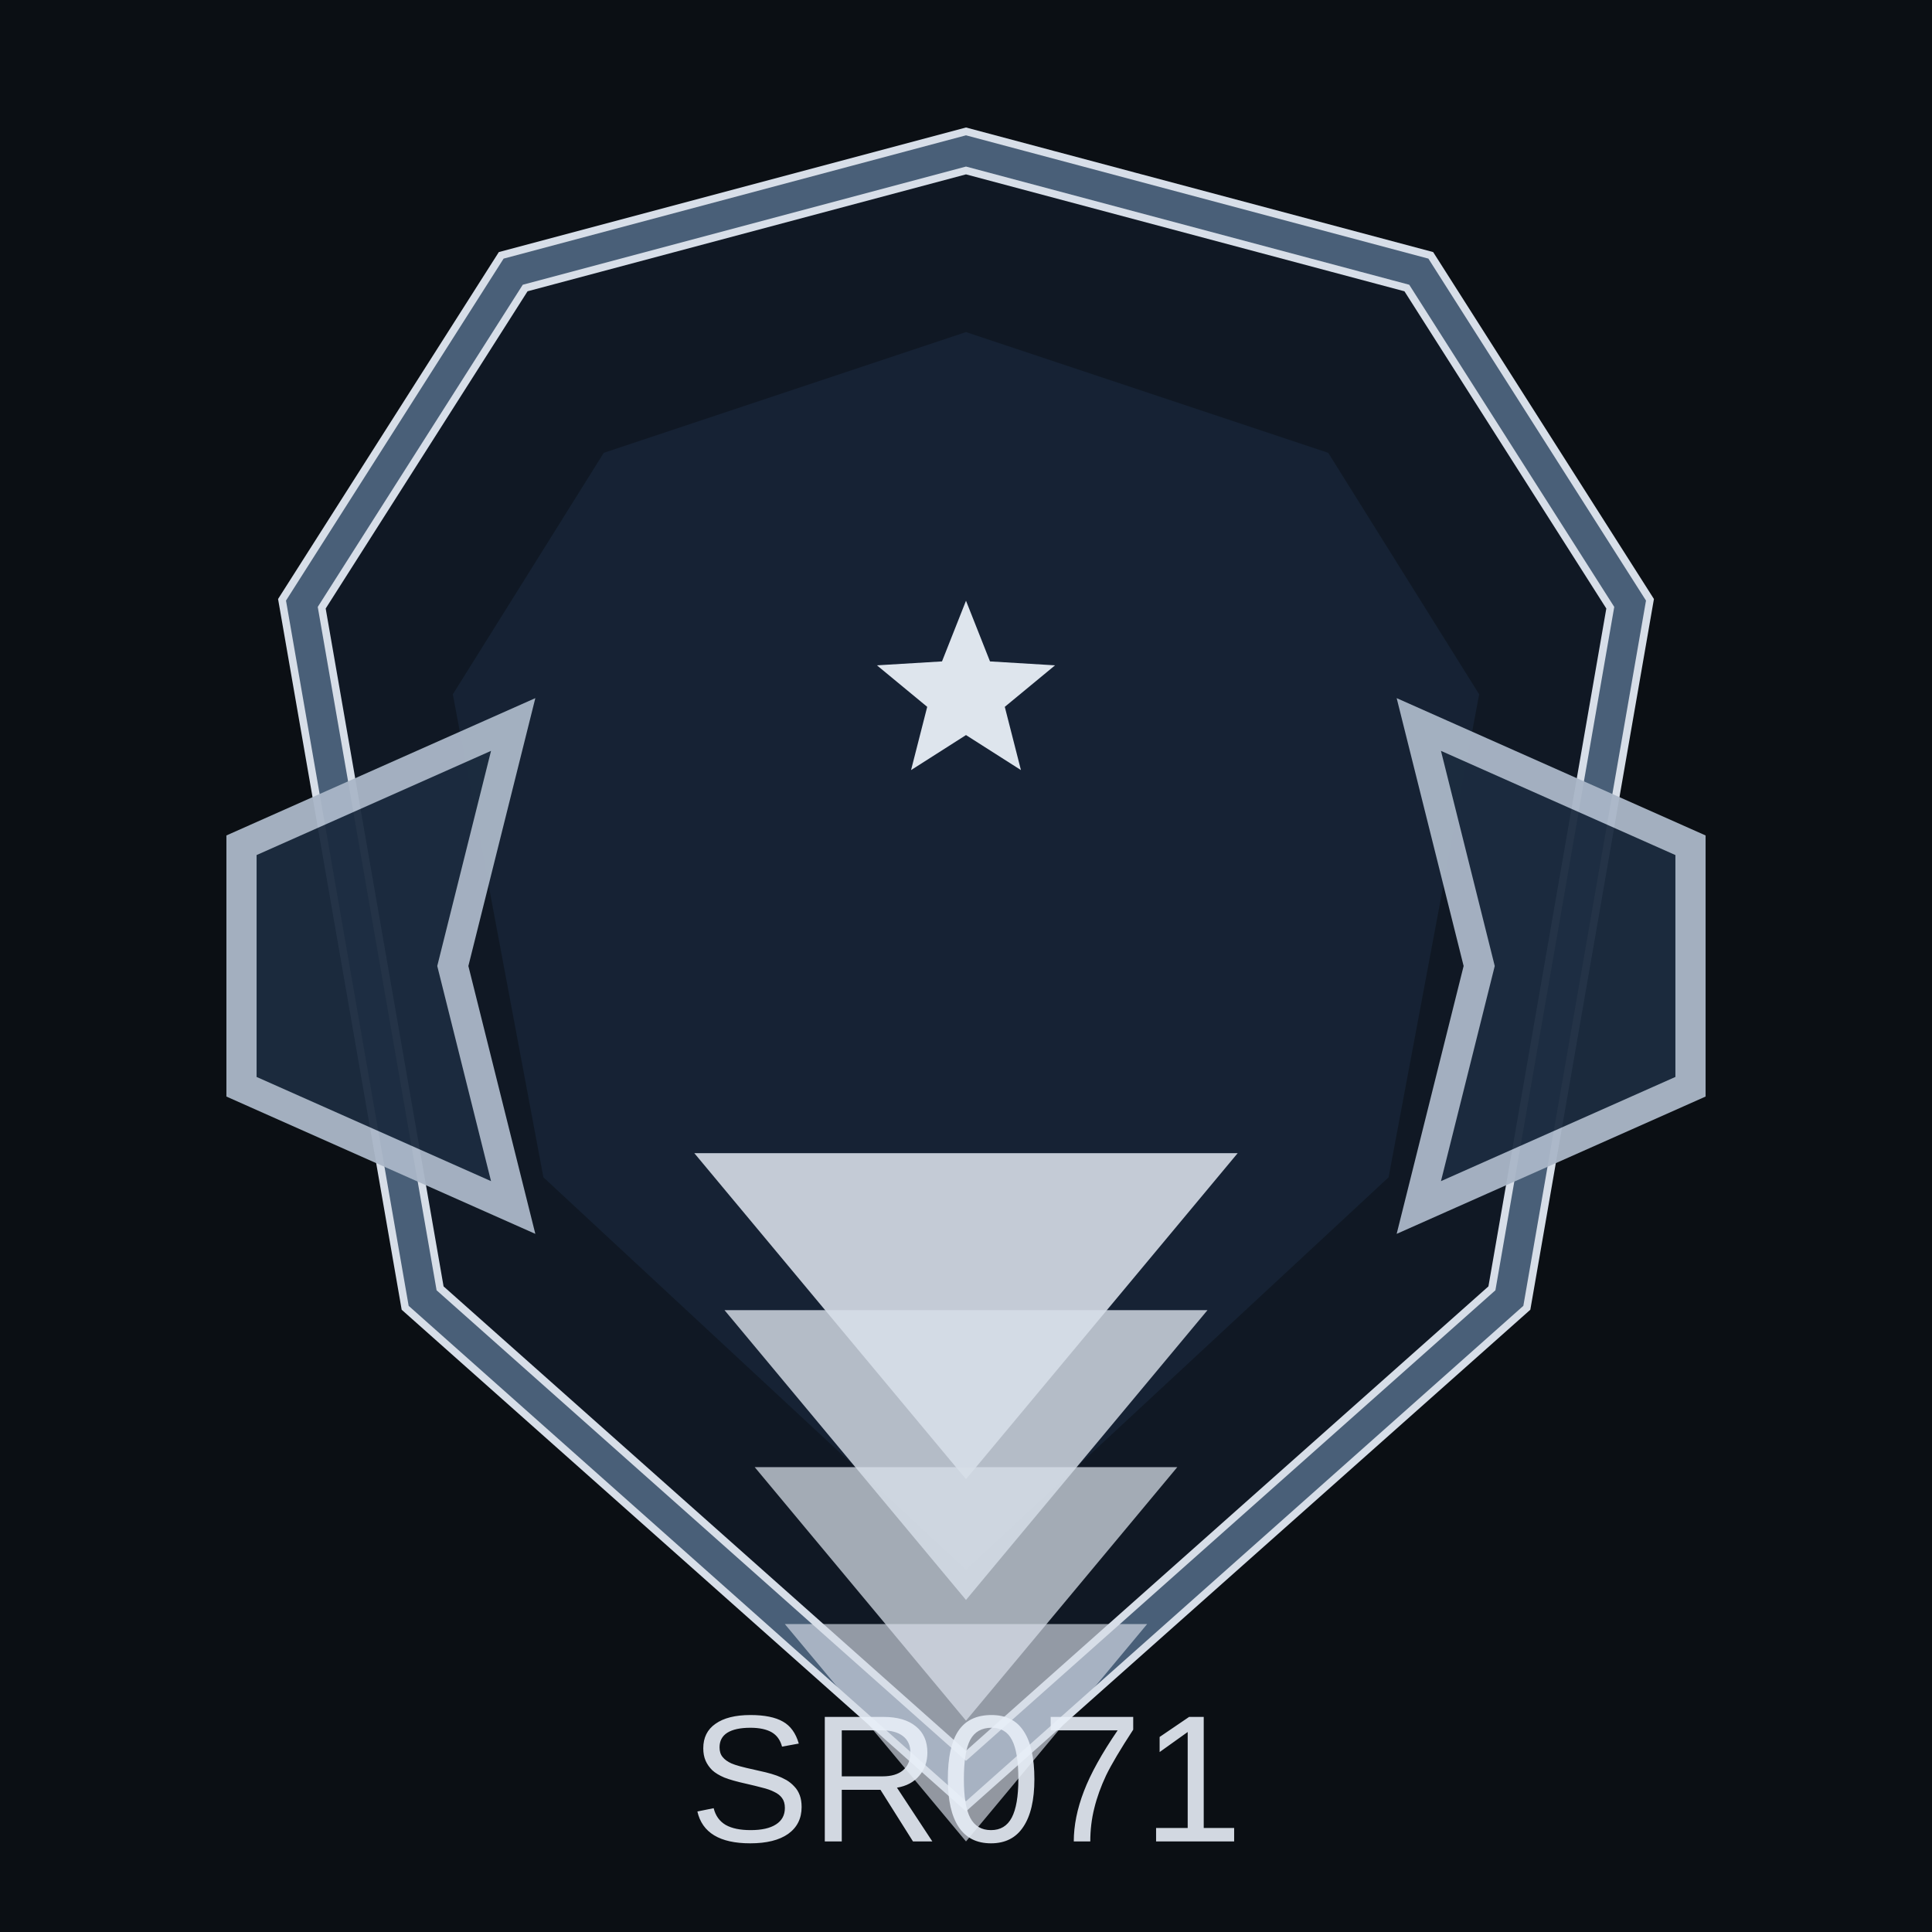
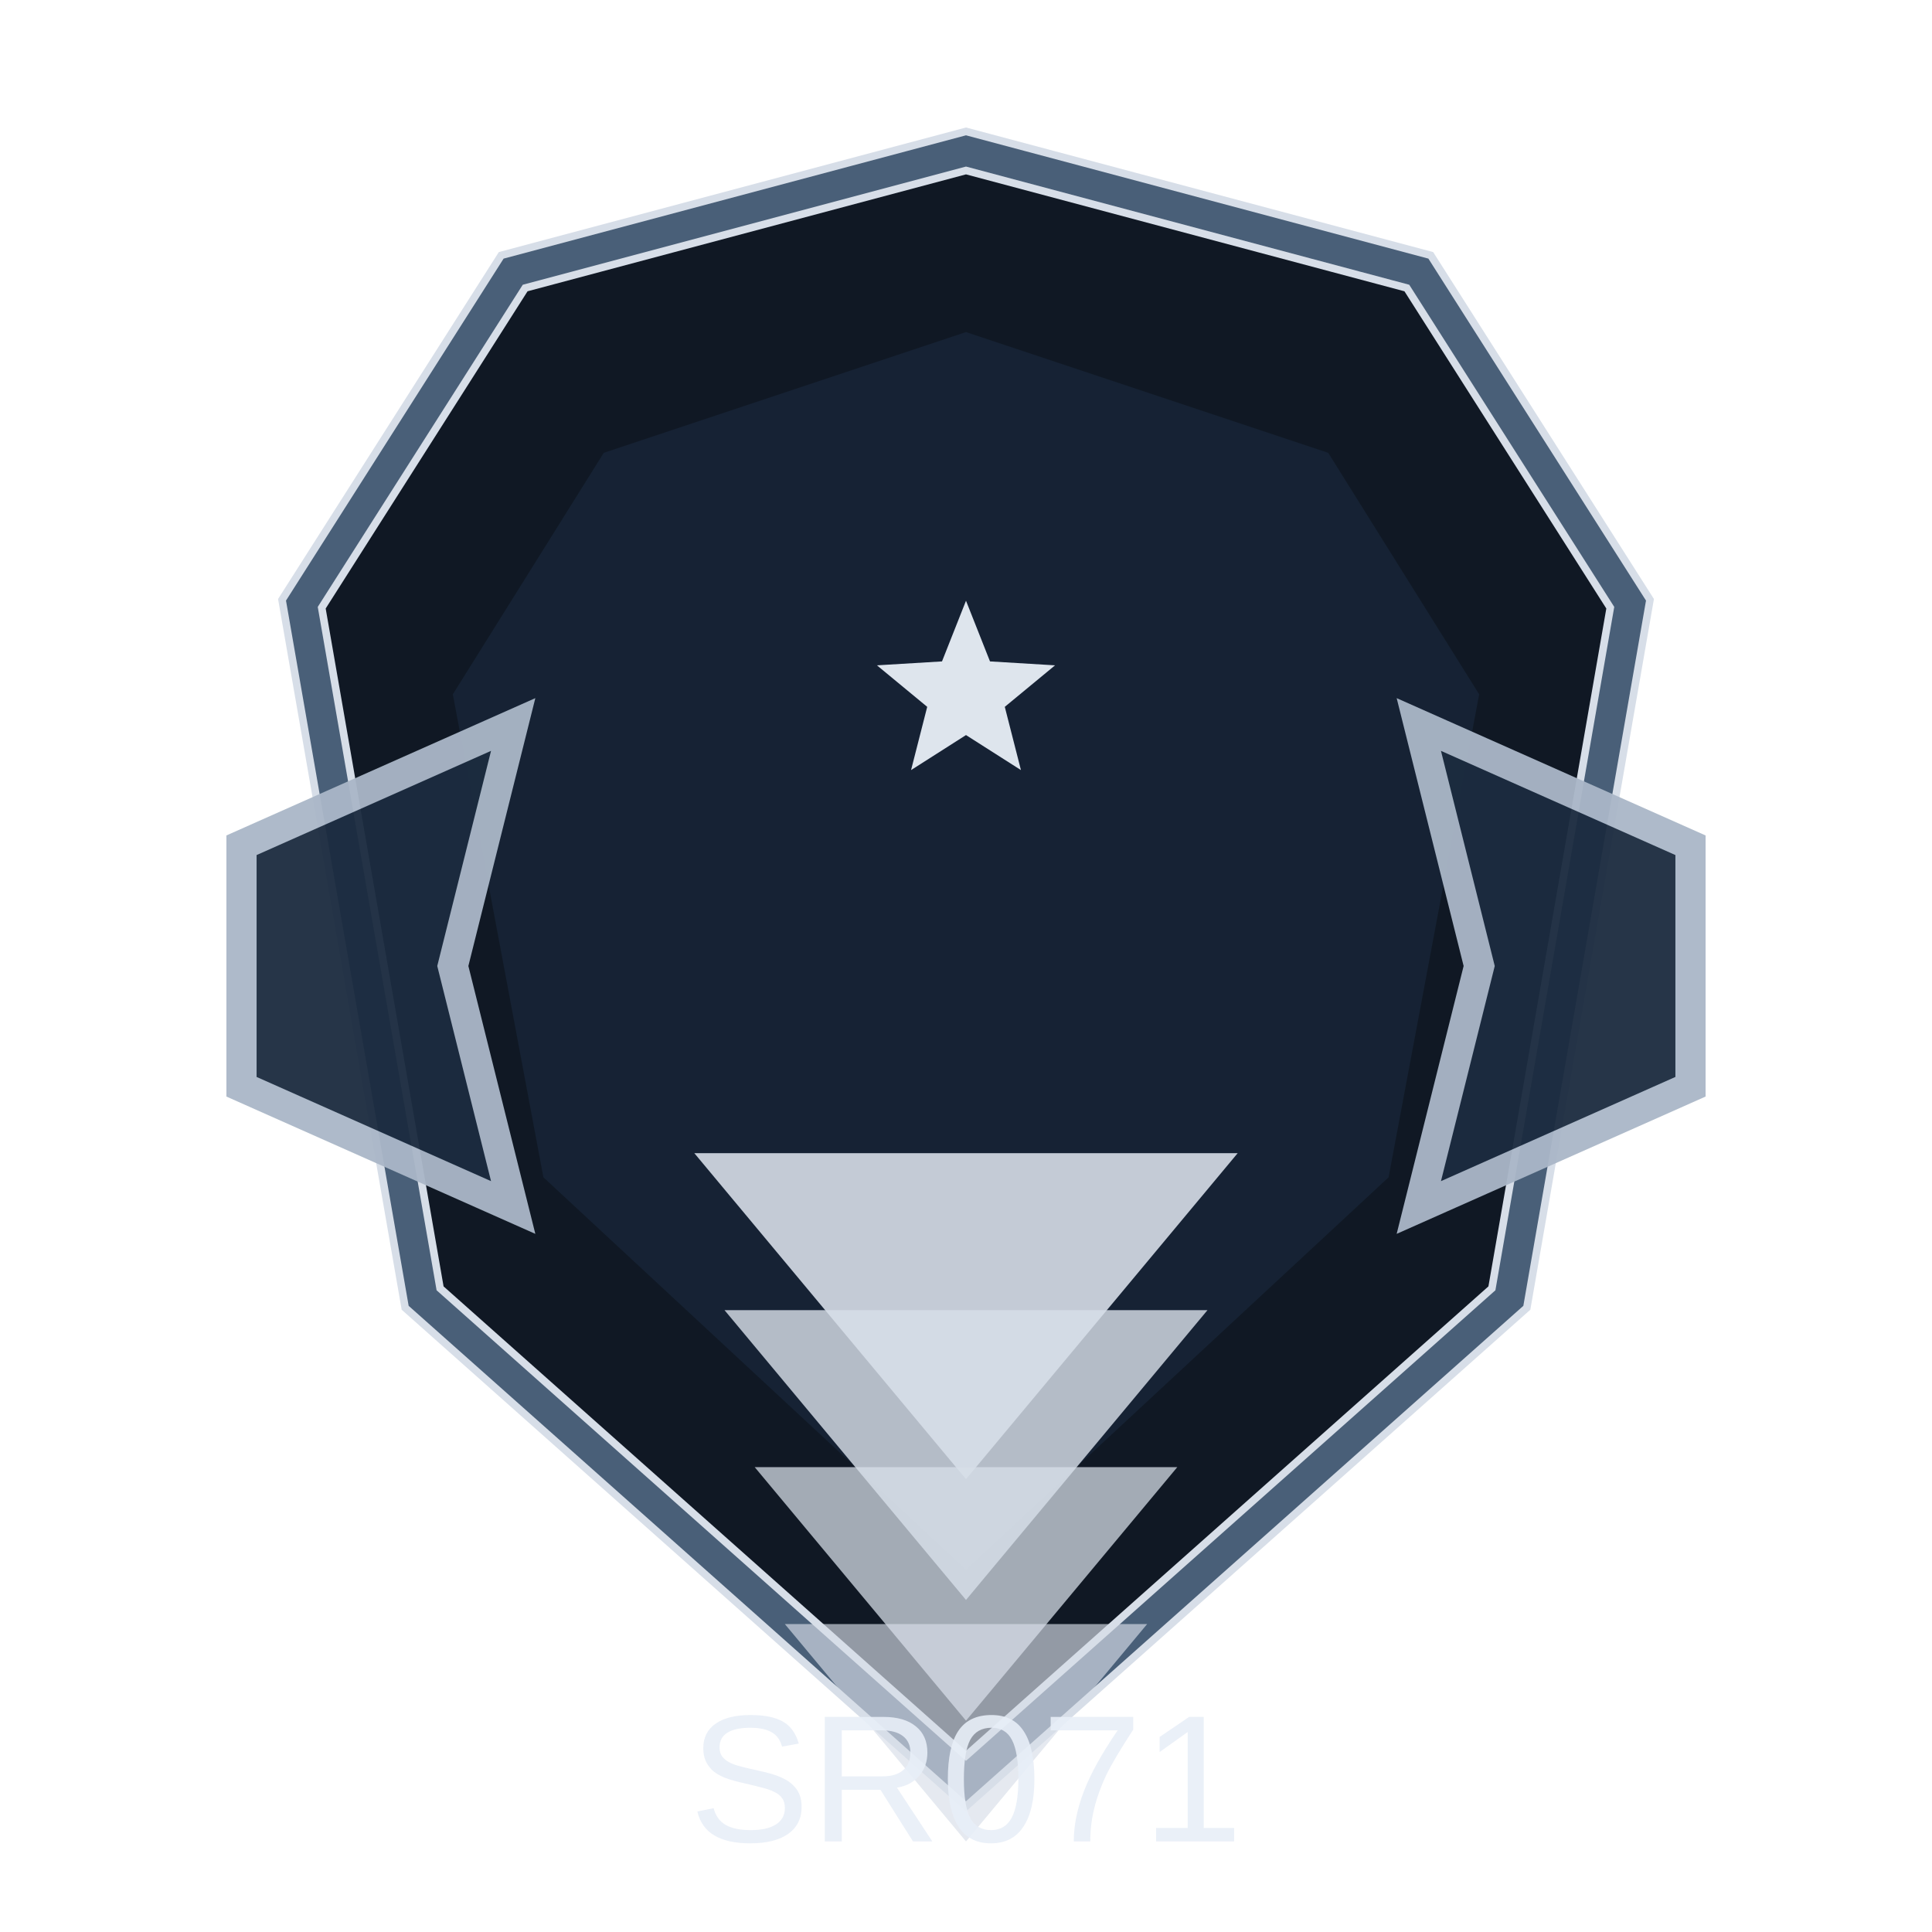
<svg xmlns="http://www.w3.org/2000/svg" width="128" height="128" viewBox="0 0 128 128">
-   <rect x="0" y="0" width="128" height="128" fill="#0b0f14" />
  <path d="M 64 10 L 94 18 L 108 40 L 100 86 L 64 118 L 28 86 L 20 40 L 34 18 Z" fill="#101824" stroke="#d7dee8" stroke-width="3" />
  <path d="M 64 10 L 94 18 L 108 40 L 100 86 L 64 118 L 28 86 L 20 40 L 34 18 Z" fill="none" stroke="#3a516b" stroke-width="2" opacity="0.9" />
  <path d="M64 22 L88 30 L98 46 L92 78 L64 104 L36 78 L30 46 L40 30 Z" fill="#162335" opacity="0.9" />
  <path d="M16 56 L34 48 L30 64 L34 80 L16 72 Z" fill="#1b2b3f" stroke="#aab7c7" stroke-width="2" opacity="0.95" />
  <path d="M112 56 L94 48 L98 64 L94 80 L112 72 Z" fill="#1b2b3f" stroke="#aab7c7" stroke-width="2" opacity="0.95" />
  <path d="M 46.00 76.40 L 64.00 98.00 L 82.00 76.40 L 53.00 76.40 L 64.00 89.60 L 75.00 76.40 Z" fill="#d7dee8" opacity="0.90" />
  <path d="M 48.00 86.80 L 64.00 106.00 L 80.00 86.80 L 55.00 86.80 L 64.00 97.60 L 73.00 86.80 Z" fill="#d7dee8" opacity="0.82" />
  <path d="M 50.00 97.20 L 64.00 114.00 L 78.00 97.20 L 57.00 97.20 L 64.00 105.60 L 71.00 97.20 Z" fill="#d7dee8" opacity="0.74" />
  <path d="M 52.00 107.60 L 64.00 122.00 L 76.00 107.60 L 59.00 107.60 L 64.00 113.60 L 69.00 107.60 Z" fill="#d7dee8" opacity="0.66" />
  <path d="M 64.00 39.80 L 65.59 43.82 L 69.90 44.08 L 66.57 46.83 L 67.64 51.02 L 64.00 48.70 L 60.36 51.02 L 61.43 46.83 L 58.10 44.08 L 62.41 43.82 Z" fill="#e8eef7" opacity="0.95" />
  <text x="64" y="122" text-anchor="middle" font-family="system-ui,Segoe UI,Arial" font-size="12" fill="#e8eef7" opacity="0.9">SR071</text>
</svg>
